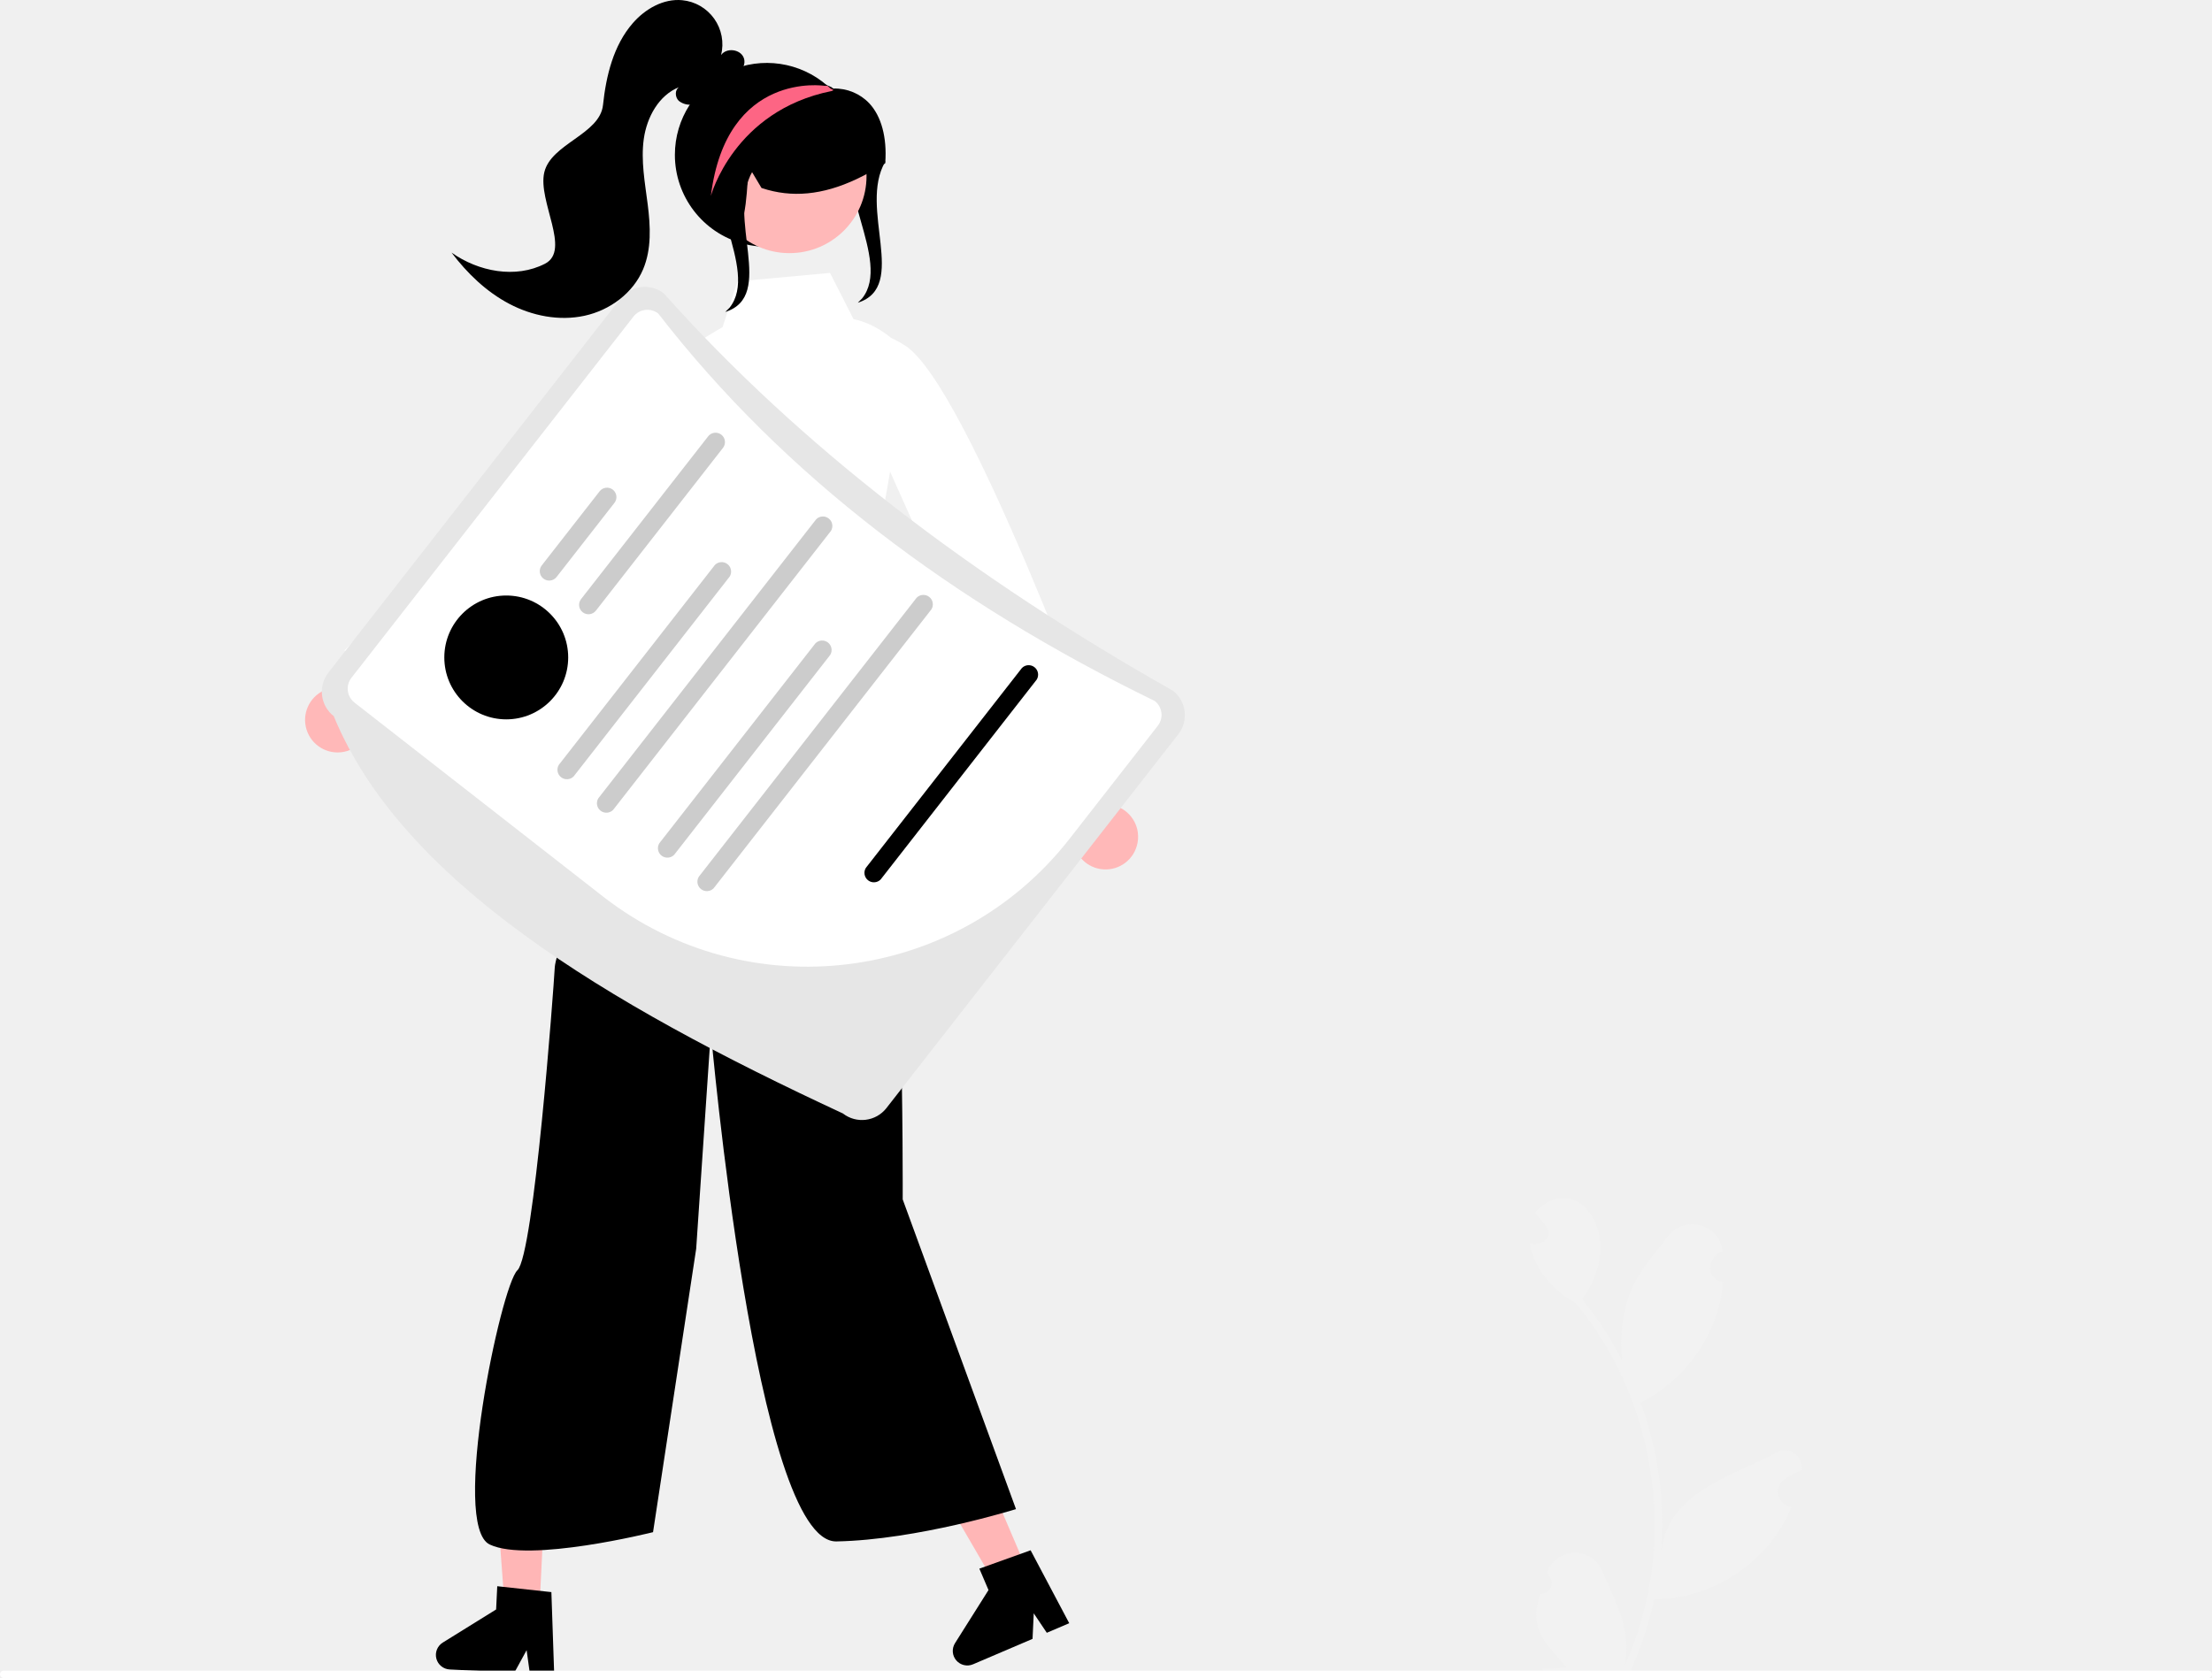
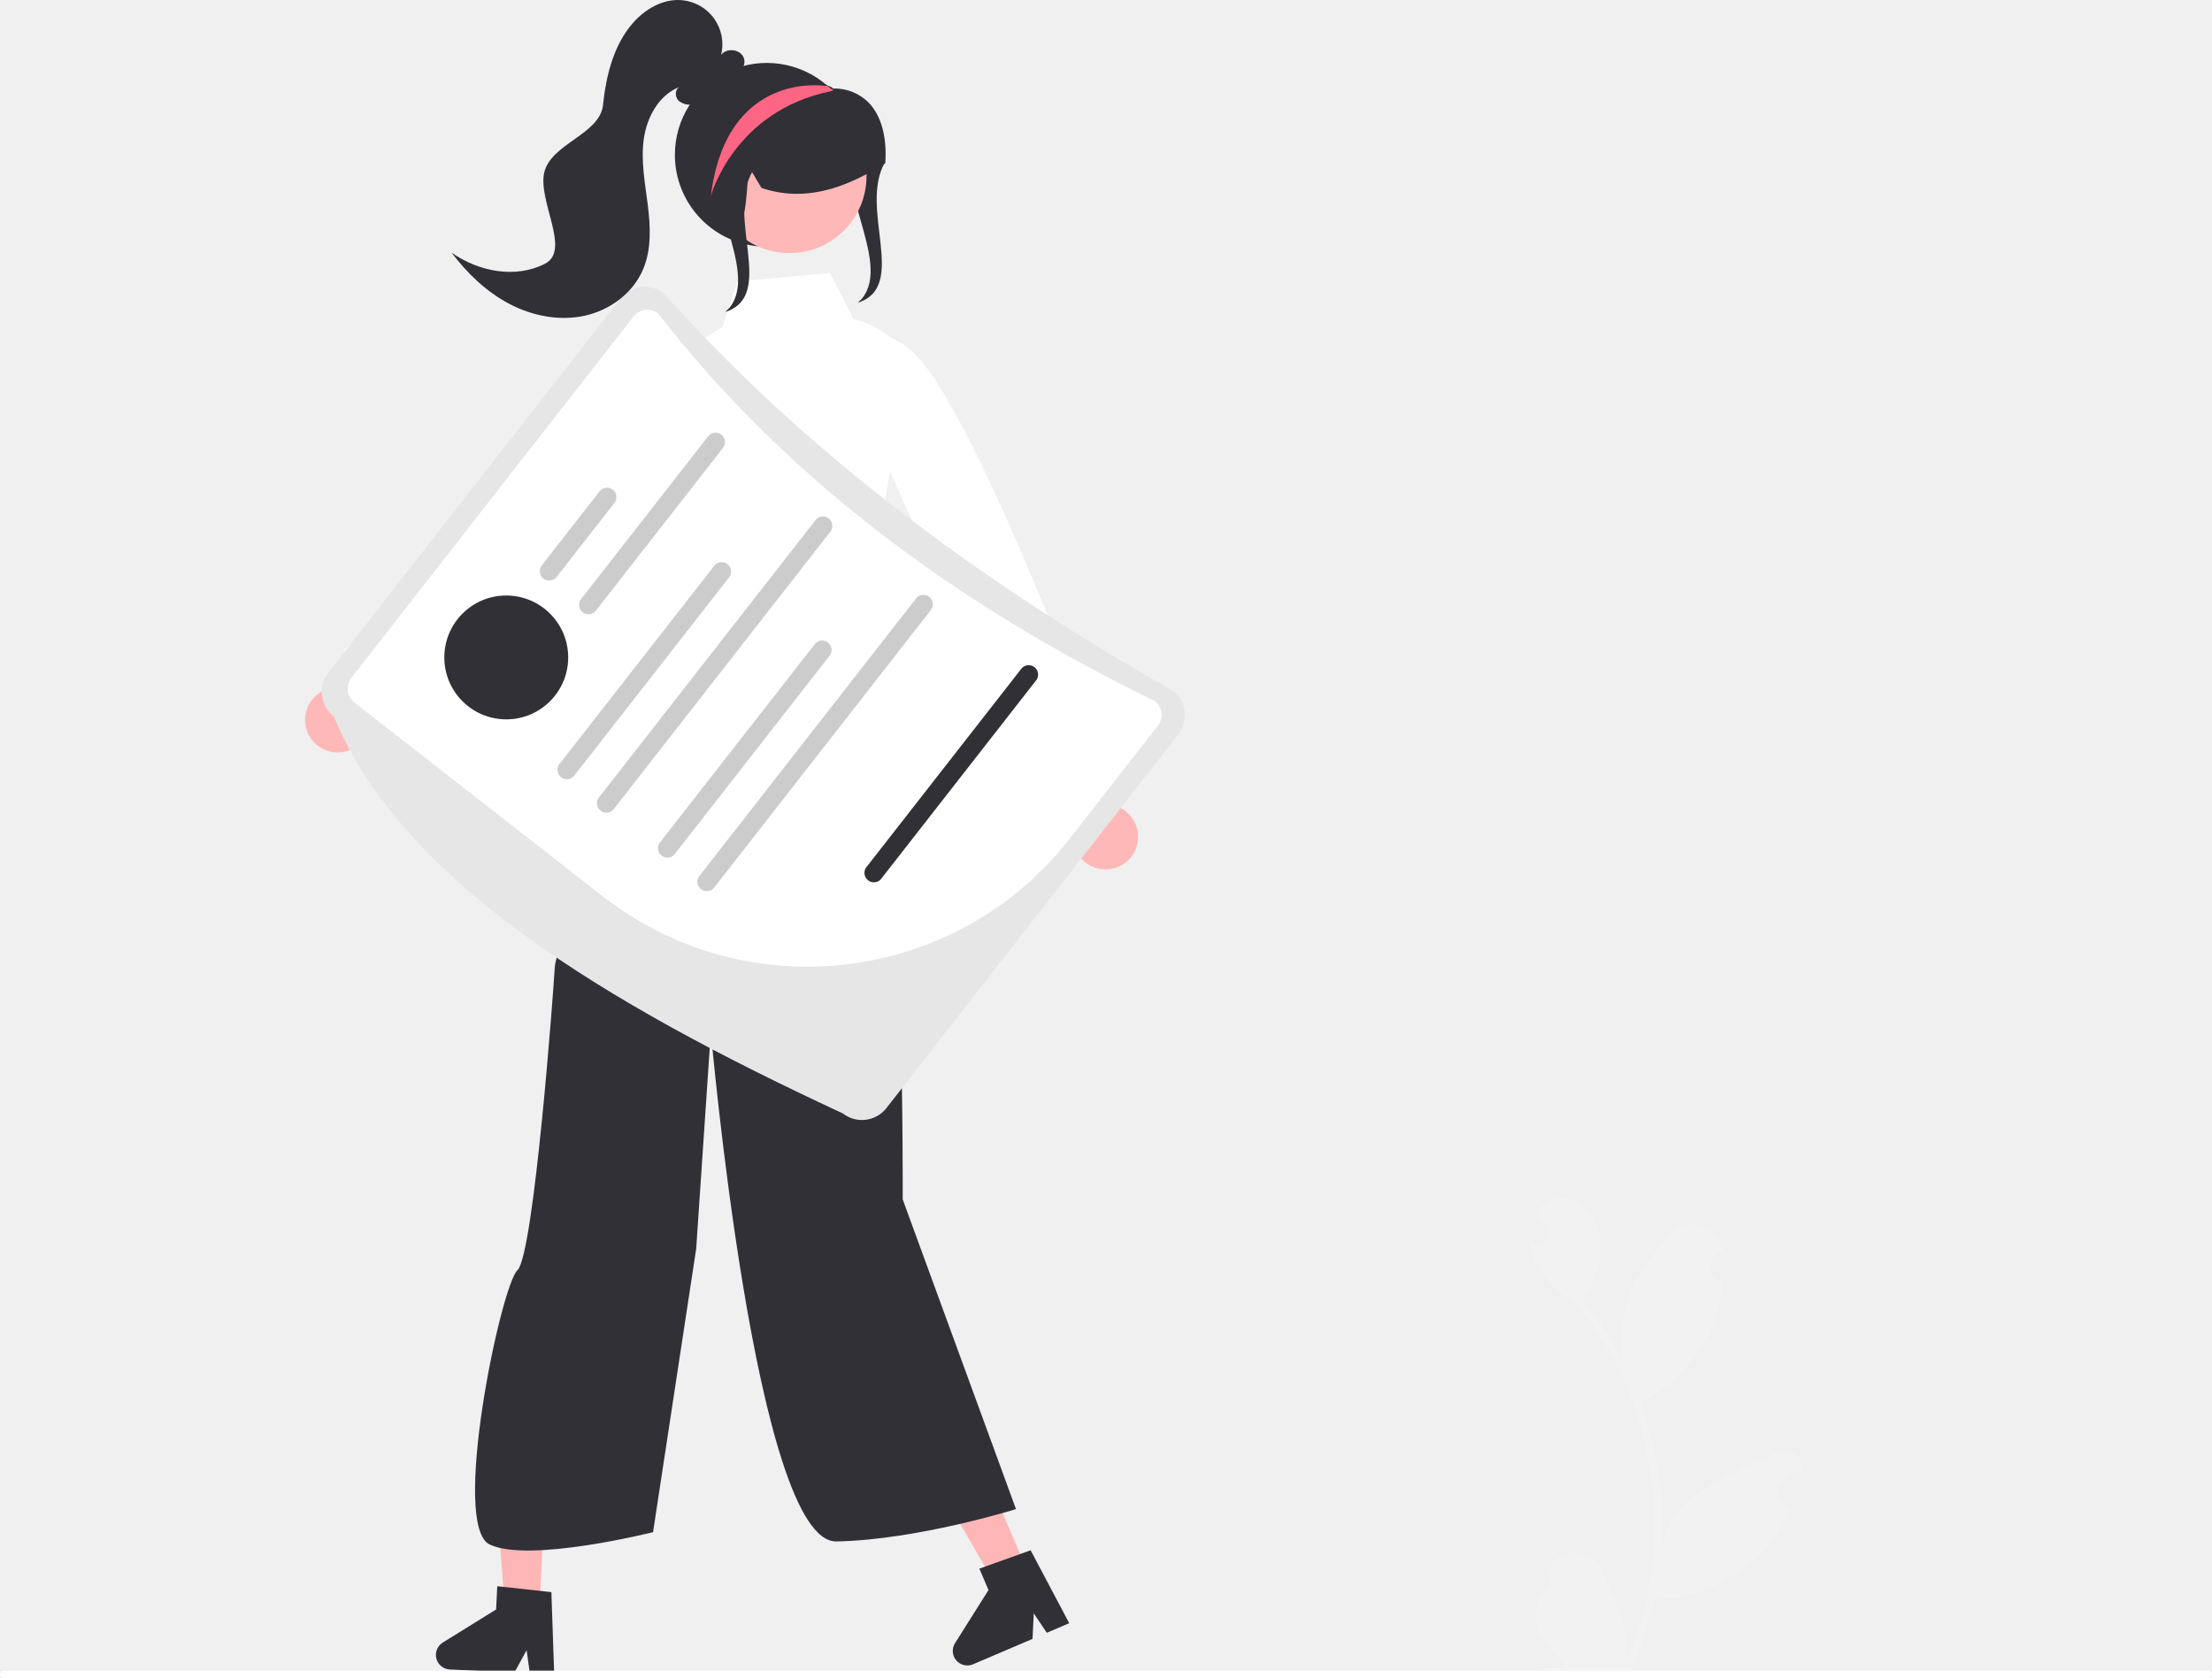
<svg xmlns="http://www.w3.org/2000/svg" data-name="Layer 1" width="717.67" height="544.563" viewBox="0 0 717.67 544.563">
-   <path d="M528.351,230.246c-8.744,15.063,7.721,40.443-8.873,45.714l1.367-1.367c10.016-12.32-10.919-38.397-.903-50.717a30.102,30.102,0,0,0,3.98-5.916" transform="translate(-241.165 -177.7186)" fill="#000000" />
+   <path d="M528.351,230.246c-8.744,15.063,7.721,40.443-8.873,45.714l1.367-1.367c10.016-12.32-10.919-38.397-.903-50.717a30.102,30.102,0,0,0,3.98-5.916" transform="translate(-241.165 -177.7186)" fill="#303036" />
  <path d="M610.237,451.231a10.495,10.495,0,0,0-10.191-12.456L578.433,375.982l-11.963,15.249L589.321,449.904a10.552,10.552,0,0,0,20.916,1.327Z" transform="translate(-241.165 -177.7186)" fill="#ffb8b8" />
  <path d="M515.231,299.624s-.672-22.73,19.654-9.709S599.467,424.914,599.467,424.914l-22.023,11.915L527.447,325.206Z" transform="translate(-241.165 -177.7186)" fill="#ffffff" />
  <polygon points="334.034 511.488 323.884 515.825 302.324 478.74 317.305 472.338 334.034 511.488" fill="#ffb6b6" />
-   <path d="M588.071,704.503l-7.279,3.11-4.236-6.317-.391,8.294-19.305,8.249a4.719,4.719,0,0,1-5.846-6.857l10.867-17.235-2.969-6.947,16.629-5.961Z" transform="translate(-241.165 -177.7186)" fill="#000000" />
+   <path d="M588.071,704.503l-7.279,3.11-4.236-6.317-.391,8.294-19.305,8.249a4.719,4.719,0,0,1-5.846-6.857l10.867-17.235-2.969-6.947,16.629-5.961Z" transform="translate(-241.165 -177.7186)" fill="#303036" />
  <polygon points="174.924 524.067 163.9 523.528 160.731 480.749 177.003 481.544 174.924 524.067" fill="#ffb6b6" />
-   <path d="M420.975,721.171l-7.906-.386-1.046-7.533-3.979,7.288-20.969-1.025a4.719,4.719,0,0,1-2.258-8.723l17.31-10.746.369-7.546,17.562,1.912Z" transform="translate(-241.165 -177.7186)" fill="#000000" />
+   <path d="M420.975,721.171l-7.906-.386-1.046-7.533-3.979,7.288-20.969-1.025a4.719,4.719,0,0,1-2.258-8.723l17.31-10.746.369-7.546,17.562,1.912Z" transform="translate(-241.165 -177.7186)" fill="#303036" />
  <path d="M740.917,694.969a3.564,3.564,0,0,0,2.524-6.201c-.093-.356-.16-.612-.253-.969a9.575,9.575,0,0,1,17.749-.336c4.318,9.846,9.881,20.028,7.267,30.943,17.594-38.227,11.037-85.508-15.81-117.8-7.374-3.971-13.387-11.093-15.014-19.414,3.642,1.195,8.14-1.8,5.374-5.598-1.197-1.45-2.405-2.889-3.602-4.339,13.65-14.818,30.301,8.108,15.31,28.074a114.264,114.264,0,0,1,13.024,19.951,48.043,48.043,0,0,1,2.656-22.342c2.682-6.649,7.775-12.276,12.252-18.044,5.443-7.029,16.813-3.918,17.639,4.928-5.069,1.72-5.659,9.071.166,10.02-1.367,16.483-11.982,31.721-26.732,39.085a114.71,114.71,0,0,1,6.725,47.885c2.435-19.011,22.771-23.812,36.944-31.494a5.549,5.549,0,0,1,8.516,5.54,32.052,32.052,0,0,0-5.589,3.017,4.844,4.844,0,0,0,2.335,8.821c-7.011,17.839-25.462,29.949-44.529,30.064a117.929,117.929,0,0,1-7.701,23.201l-28.298.269c-.104-.313-.199-.637-.293-.951a32.153,32.153,0,0,0,7.826-.541c-7.008-8.139-12.407-12.274-8.483-23.767Z" transform="translate(-241.165 -177.7186)" fill="#f2f2f2" />
-   <path d="M443.939,423.704s-22.419,61.097-22.781,67.934-6.756,93.297-12.118,98.321-21.756,82.908-9,89,53-4,53-4l14-92,4.756-70.484s14.479,165.976,40.739,165.488,58.261-10.488,58.261-10.488L534.039,566.959s.52-118.999-8-143S443.939,423.704,443.939,423.704Z" transform="translate(-241.165 -177.7186)" fill="#000000" />
+   <path d="M443.939,423.704s-22.419,61.097-22.781,67.934-6.756,93.297-12.118,98.321-21.756,82.908-9,89,53-4,53-4l14-92,4.756-70.484s14.479,165.976,40.739,165.488,58.261-10.488,58.261-10.488L534.039,566.959s.52-118.999-8-143S443.939,423.704,443.939,423.704Z" transform="translate(-241.165 -177.7186)" fill="#303036" />
  <path d="M510.463,266.293l-30.024,2.75-4.837,14.848s-25.126,13.799-19.563,20.068-1.244,48.516-1.244,48.516l1.538,34.293s-1.652,23.759-6.595,29.233-17.875,18.897-8.737,12.475c32.039-22.518,88.039-3.518,88.039-3.518l-8-49s18.171-80.225,11-87-13.937-7.632-13.937-7.632Z" transform="translate(-241.165 -177.7186)" fill="#ffffff" />
  <path d="M352.699,421.721a10.495,10.495,0,0,0,7.899-14.022l50.639-42.962-18.555-5.601L346.332,401.754a10.552,10.552,0,0,0,6.367,19.967Z" transform="translate(-241.165 -177.7186)" fill="#ffb8b8" />
  <path d="M481.305,309.344s9.977-20.435-13.908-16.944-114.465,96.403-114.465,96.403L368.09,408.733l91.544-81.112Z" transform="translate(-241.165 -177.7186)" fill="#ffffff" />
  <path d="M442.407,274.682,347.705,396.008a10.081,10.081,0,0,0,1.741,14.127c21.992,53.399,87.787,92.996,165.186,128.938a10.074,10.074,0,0,0,14.127-1.741l94.702-121.326a10.074,10.074,0,0,0-1.741-14.127c-64.952-36.676-120.778-79.168-165.186-128.938A10.081,10.081,0,0,0,442.407,274.682Z" transform="translate(-241.165 -177.7186)" fill="#e6e6e6" />
  <path d="M616.814,413.245l-28.826,36.93a107.913,107.913,0,0,1-151.023,18.612L356.18,405.73a5.733,5.733,0,0,1-.998-8.037l91.511-117.238a5.733,5.733,0,0,1,8.039-.983c40.865,52.769,95.567,93.834,161.092,125.742A5.728,5.728,0,0,1,616.814,413.245Z" transform="translate(-241.165 -177.7186)" fill="#fff" />
  <path d="M440.518,340.915,421.745,364.966a3.051,3.051,0,0,1-4.81-3.755l18.773-24.051a3.051,3.051,0,1,1,4.81,3.755Z" transform="translate(-241.165 -177.7186)" fill="#ccc" />
  <path d="M475.731,323.074l-41.228,52.818a3.051,3.051,0,0,1-4.81-3.755L470.921,319.32a3.051,3.051,0,1,1,4.81,3.755Z" transform="translate(-241.165 -177.7186)" fill="#ccc" />
-   <circle cx="164.251" cy="213.36" r="20.096" fill="#000000" />
+   <circle cx="164.251" cy="213.36" r="20.096" fill="#303036" />
  <path d="M477.92,364.818l-50.636,64.871a3.071,3.071,0,0,1-4.81-3.755l50.636-64.871a3.071,3.071,0,0,1,4.81,3.755Z" transform="translate(-241.165 -177.7186)" fill="#ccc" />
  <path d="M510.769,350.007l-70.676,90.545a3.071,3.071,0,0,1-4.81-3.755l70.676-90.544a3.071,3.071,0,0,1,4.81,3.755Z" transform="translate(-241.165 -177.7186)" fill="#ccc" />
  <path d="M510.524,390.267l-50.636,64.871a3.071,3.071,0,0,1-4.81-3.755l50.636-64.871a3.071,3.071,0,0,1,4.81,3.755Z" transform="translate(-241.165 -177.7186)" fill="#ccc" />
-   <path d="M577.524,398.267l-50.636,64.871a3.071,3.071,0,0,1-4.81-3.755l50.636-64.871a3.071,3.071,0,0,1,4.81,3.755Z" transform="translate(-241.165 -177.7186)" fill="#000000" />
+   <path d="M577.524,398.267l-50.636,64.871a3.071,3.071,0,0,1-4.81-3.755l50.636-64.871a3.071,3.071,0,0,1,4.81,3.755Z" transform="translate(-241.165 -177.7186)" fill="#303036" />
  <path d="M543.372,375.456l-70.676,90.545a3.071,3.071,0,0,1-4.81-3.755l70.676-90.544a3.071,3.071,0,0,1,4.81,3.755Z" transform="translate(-241.165 -177.7186)" fill="#ccc" />
-   <path d="M460.126,227.962A29.823,29.823,0,1,0,511.422,207.277l-.143-.143c-.239-.251-.477-.501-.728-.74a.012.012,0,0,1-.012-.012c-.31-.286-.62-.573-.942-.847a29.815,29.815,0,0,0-49.47,22.427Z" transform="translate(-241.165 -177.7186)" fill="#000000" />
+   <path d="M460.126,227.962A29.823,29.823,0,1,0,511.422,207.277l-.143-.143c-.239-.251-.477-.501-.728-.74a.012.012,0,0,1-.012-.012c-.31-.286-.62-.573-.942-.847a29.815,29.815,0,0,0-49.47,22.427Z" transform="translate(-241.165 -177.7186)" fill="#303036" />
  <circle cx="256.132" cy="57.144" r="25.008" fill="#ffb8b8" />
-   <path d="M470.637,241.527c-2.444-11.016,1.089-23.357,8.792-30.711a28.199,28.199,0,0,1,29.448-5.708c.629.254,1.258.532,1.875.822l.287.135v.042c.056.039.111.079.167.12a.957.957,0,0,0,.413.228,15.417,15.417,0,0,1,11.634,4.85c3.876,4.206,5.701,11.002,5.142,19.137l-.018.254-.217.135a85.463,85.463,0,0,1-9.118,5.027c-10.979,5.162-21.001,6.119-30.634,2.92l-.177-.059-4.043-6.776c-.83,4.673-.387,20.175-5.149,21.014l-8.299-10.965Z" transform="translate(-241.165 -177.7186)" fill="#000000" />
-   <path d="M417.994,263.301c8.51-4.392-2.435-20.334-.236-29.655,2.199-9.321,18.037-12.319,19.046-21.842s3.382-19.346,9.667-26.573c4.016-4.618,9.933-8.027,16.025-7.448a14.409,14.409,0,0,1,12.628,17.792c1.735-2.458,6.223-1.925,7.334.871.988,2.485-1.194,5.496-3.763,5.716-3.36,4.15-7.209,8.554-12.473,9.391a5.681,5.681,0,0,1-4.841-1.117c-1.239-1.189-1.335-3.567.134-4.456-6.616,2.628-10.495,9.782-11.477,16.833-.982,7.051.377,14.185,1.271,21.248s1.281,14.492-1.489,21.05c-3.272,7.749-10.805,13.303-19.025,15.084s-16.976.04-24.417-3.881c-7.441-3.922-13.646-9.909-18.715-16.622C396.397,265.89,408.478,268.213,417.994,263.301Z" transform="translate(-241.165 -177.7186)" fill="#000000" />
-   <path d="M485.351,233.246c-8.744,15.063,7.721,40.443-8.873,45.714l1.367-1.367c10.016-12.32-10.919-38.397-.903-50.717a30.102,30.102,0,0,0,3.98-5.916" transform="translate(-241.165 -177.7186)" fill="#000000" />
+   <path d="M470.637,241.527c-2.444-11.016,1.089-23.357,8.792-30.711a28.199,28.199,0,0,1,29.448-5.708c.629.254,1.258.532,1.875.822l.287.135v.042c.056.039.111.079.167.12a.957.957,0,0,0,.413.228,15.417,15.417,0,0,1,11.634,4.85c3.876,4.206,5.701,11.002,5.142,19.137l-.018.254-.217.135a85.463,85.463,0,0,1-9.118,5.027c-10.979,5.162-21.001,6.119-30.634,2.92l-.177-.059-4.043-6.776c-.83,4.673-.387,20.175-5.149,21.014l-8.299-10.965Z" transform="translate(-241.165 -177.7186)" fill="#303036" />
+   <path d="M417.994,263.301c8.51-4.392-2.435-20.334-.236-29.655,2.199-9.321,18.037-12.319,19.046-21.842s3.382-19.346,9.667-26.573c4.016-4.618,9.933-8.027,16.025-7.448a14.409,14.409,0,0,1,12.628,17.792c1.735-2.458,6.223-1.925,7.334.871.988,2.485-1.194,5.496-3.763,5.716-3.36,4.15-7.209,8.554-12.473,9.391a5.681,5.681,0,0,1-4.841-1.117c-1.239-1.189-1.335-3.567.134-4.456-6.616,2.628-10.495,9.782-11.477,16.833-.982,7.051.377,14.185,1.271,21.248s1.281,14.492-1.489,21.05c-3.272,7.749-10.805,13.303-19.025,15.084s-16.976.04-24.417-3.881c-7.441-3.922-13.646-9.909-18.715-16.622C396.397,265.89,408.478,268.213,417.994,263.301Z" transform="translate(-241.165 -177.7186)" fill="#303036" />
+   <path d="M485.351,233.246c-8.744,15.063,7.721,40.443-8.873,45.714l1.367-1.367c10.016-12.32-10.919-38.397-.903-50.717a30.102,30.102,0,0,0,3.98-5.916" transform="translate(-241.165 -177.7186)" fill="#303036" />
  <path d="M471.805,241.299s7.408-27.652,39.163-34.034c.036-.012.155-.06.31-.131.095-.06.215-.119.334-.179-.358-.203-.704-.382-1.062-.561a.012.012,0,0,1-.012-.012c-.31-.286-.62-.573-.942-.847l-.907.036S476.827,200.525,471.805,241.299Z" transform="translate(-241.165 -177.7186)" fill="#fd6584" />
  <path d="M241.165,721.091a1.186,1.186,0,0,0,1.19,1.19h715.29a1.19,1.19,0,0,0,0-2.38H242.355A1.187,1.187,0,0,0,241.165,721.091Z" transform="translate(-241.165 -177.7186)" fill="#ffff" />
</svg>
